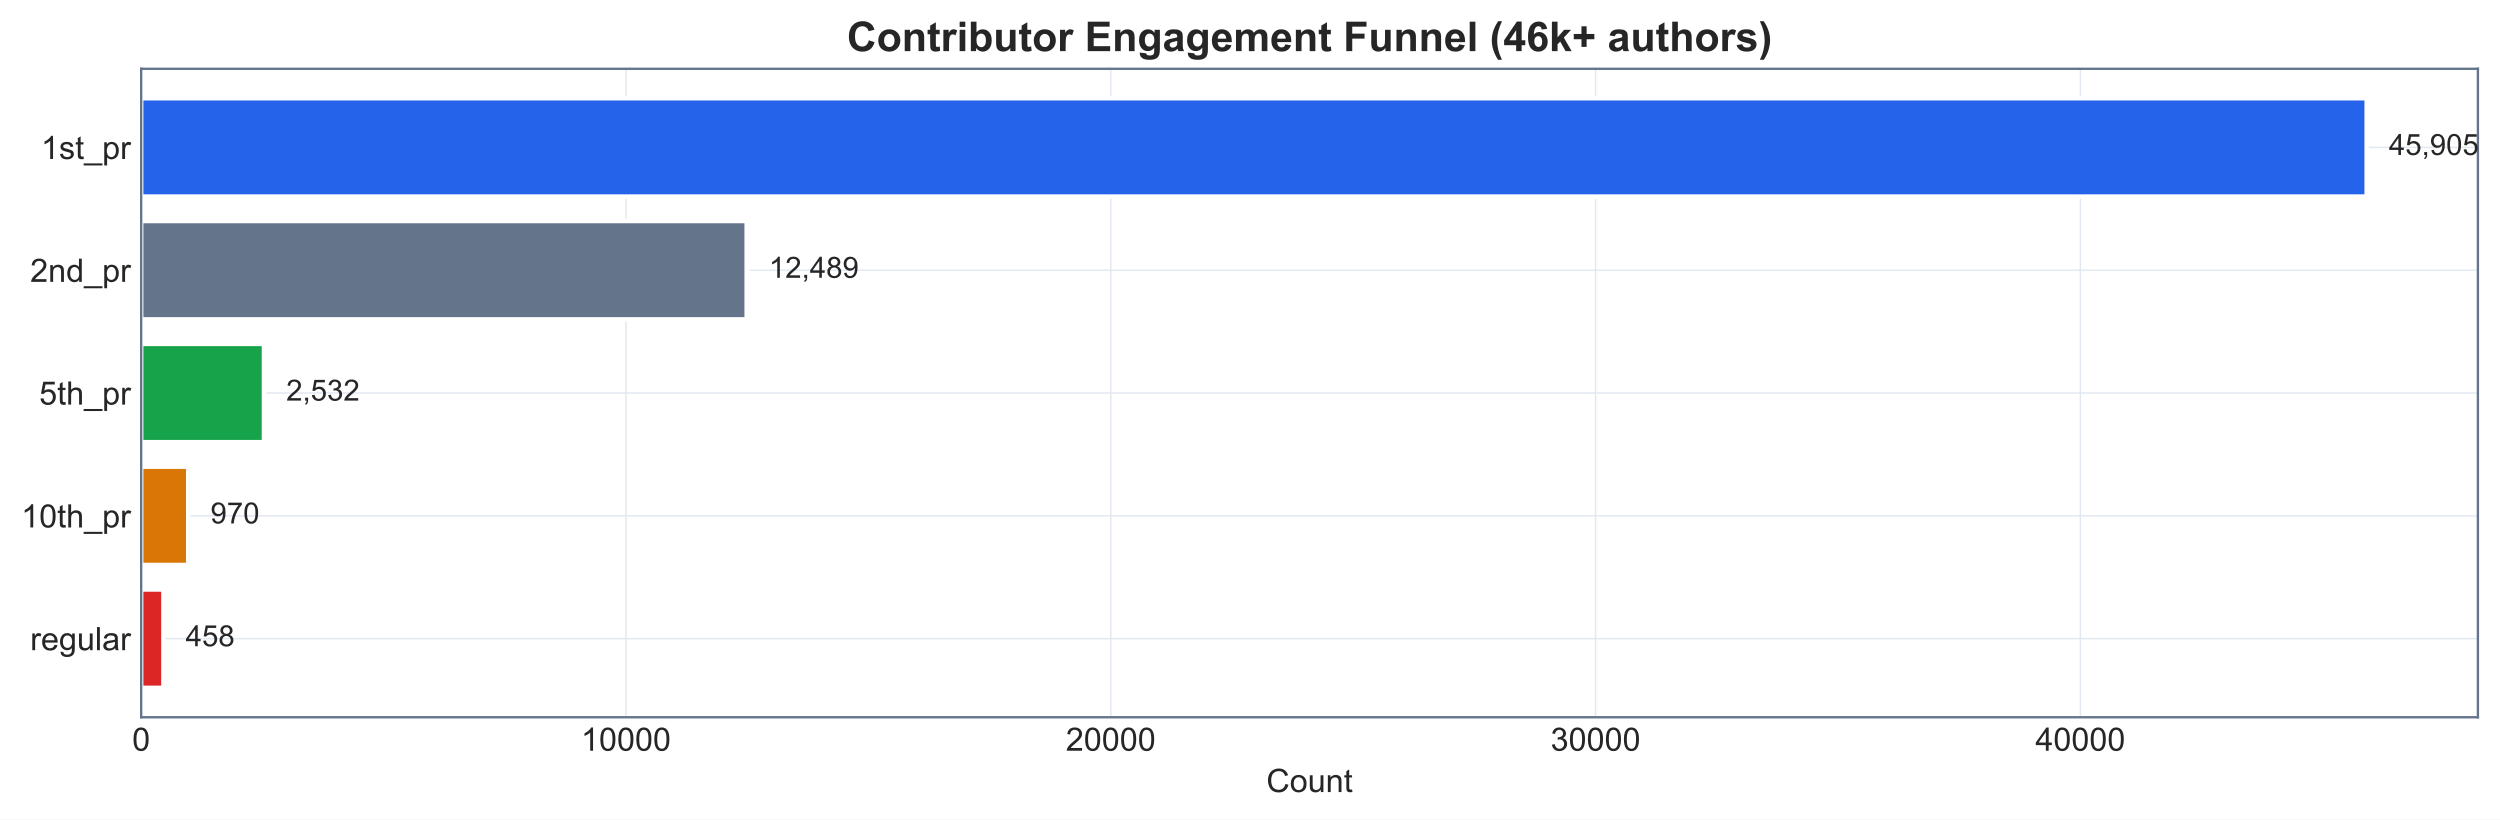
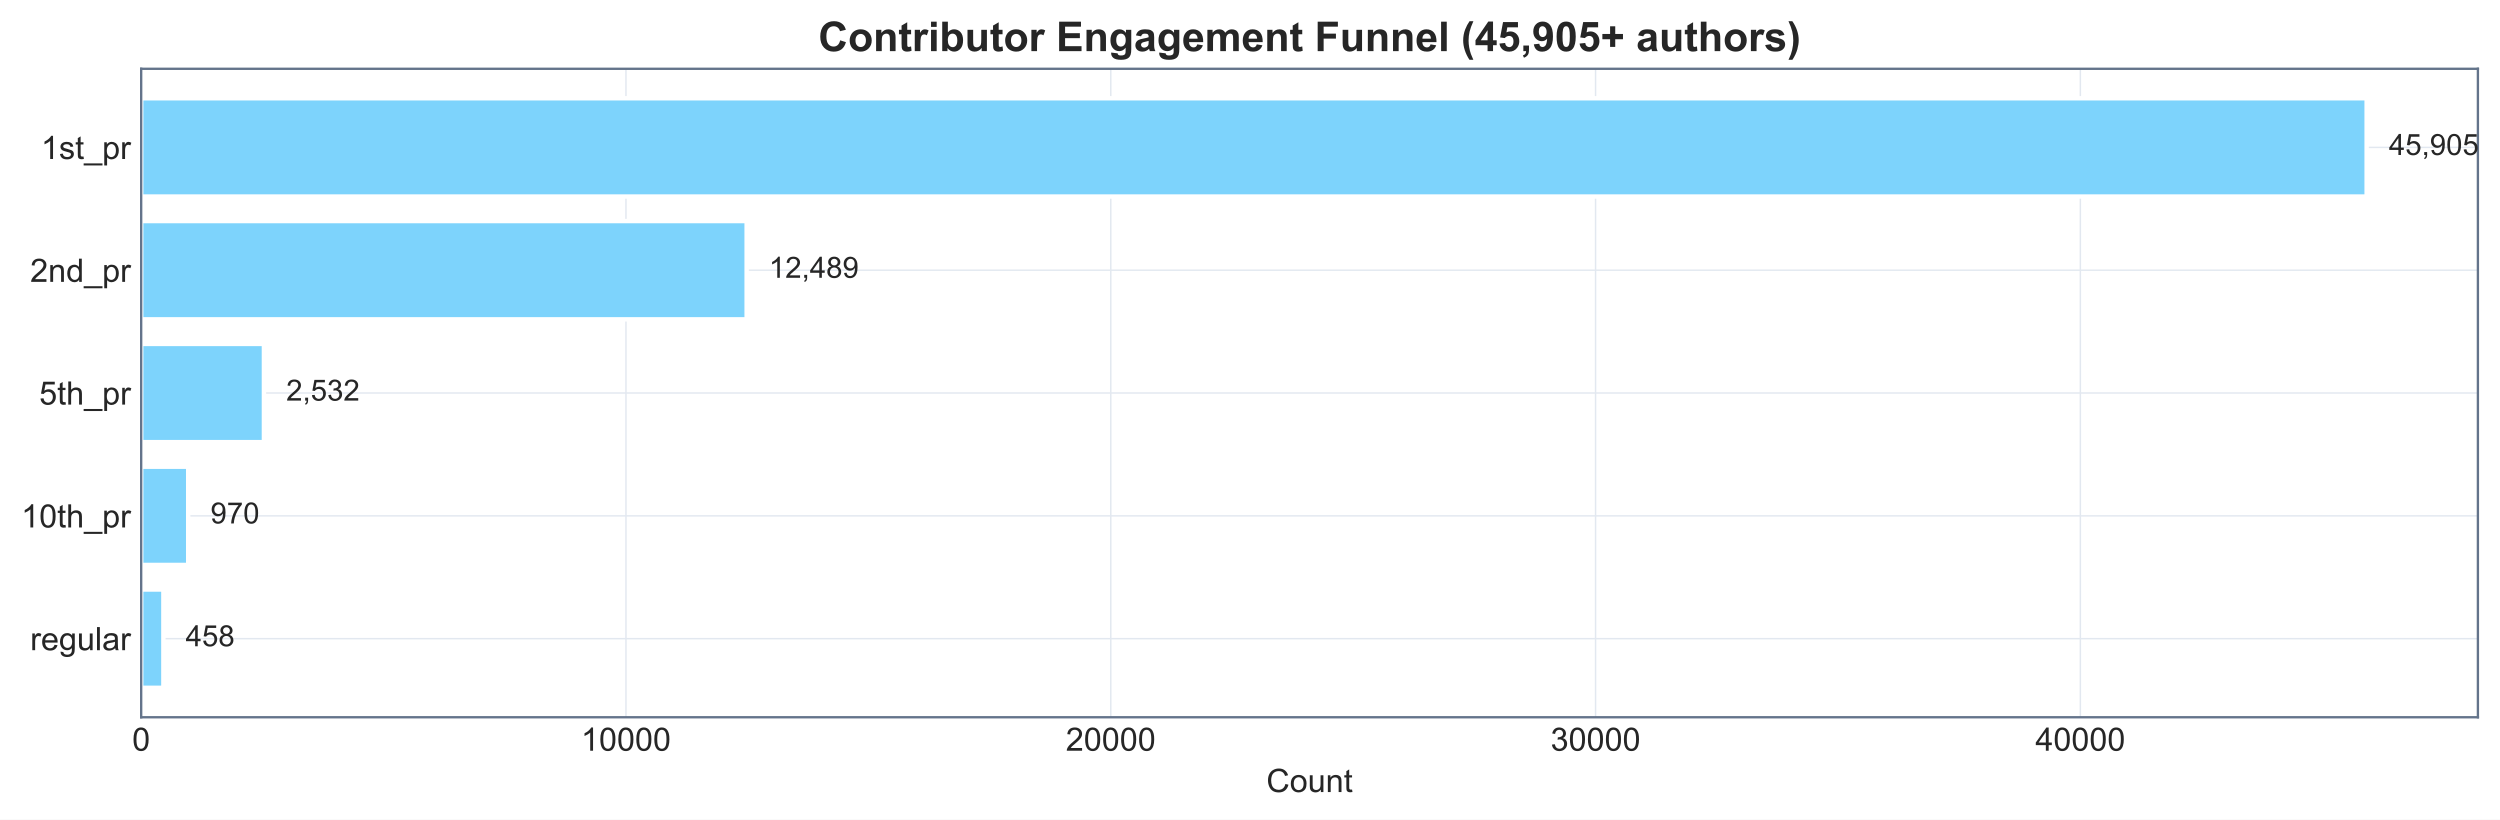
<svg xmlns="http://www.w3.org/2000/svg" xmlns:xlink="http://www.w3.org/1999/xlink" width="850.086pt" height="278.711pt" viewBox="0 0 850.086 278.711" version="1.1">
  <defs>
    <style type="text/css">*{stroke-linejoin: round; stroke-linecap: butt}</style>
  </defs>
  <g id="figure_1">
    <g id="patch_1">
      <path d="M 0 278.711  L 850.086 278.711  L 850.086 0  L 0 0  z " style="fill: #ffffff" />
    </g>
    <g id="axes_1">
      <g id="patch_2">
        <path d="M 48.004 243.892  L 842.572 243.892  L 842.572 23.392  L 48.004 23.392  z " style="fill: #ffffff" />
      </g>
      <g id="matplotlib.axis_1">
        <g id="xtick_1">
          <g id="line2d_1">
-             <path d="M 48.004 243.892  L 48.004 23.392  " clip-path="url(#p6a58a83847)" style="fill: none; stroke: #e2e8f0; stroke-width: 0.5; stroke-linecap: round" />
+             <path d="M 48.004 243.892  L 48.004 23.392  " clip-path="url(#p9f5706e701)" style="fill: none; stroke: #e2e8f0; stroke-width: 0.5; stroke-linecap: round" />
          </g>
          <g id="line2d_2" />
          <g id="text_1">
            <g style="fill: #262626" transform="translate(44.94523 255.2652) scale(0.11 -0.11)">
              <defs>
                <path id="ArialMT-30" d="M 266 2259  Q 266 3072 433 3567  Q 600 4063 929 4331  Q 1259 4600 1759 4600  Q 2128 4600 2406 4451  Q 2684 4303 2865 4023  Q 3047 3744 3150 3342  Q 3253 2941 3253 2259  Q 3253 1453 3087 958  Q 2922 463 2592 192  Q 2263 -78 1759 -78  Q 1097 -78 719 397  Q 266 969 266 2259  z M 844 2259  Q 844 1131 1108 757  Q 1372 384 1759 384  Q 2147 384 2411 759  Q 2675 1134 2675 2259  Q 2675 3391 2411 3762  Q 2147 4134 1753 4134  Q 1366 4134 1134 3806  Q 844 3388 844 2259  z " transform="scale(0.015625)" />
              </defs>
              <use xlink:href="#ArialMT-30" />
            </g>
          </g>
        </g>
        <g id="xtick_2">
          <g id="line2d_3">
-             <path d="M 212.851 243.892  L 212.851 23.392  " clip-path="url(#p6a58a83847)" style="fill: none; stroke: #e2e8f0; stroke-width: 0.5; stroke-linecap: round" />
+             <path d="M 212.851 243.892  L 212.851 23.392  " clip-path="url(#p9f5706e701)" style="fill: none; stroke: #e2e8f0; stroke-width: 0.5; stroke-linecap: round" />
          </g>
          <g id="line2d_4" />
          <g id="text_2">
            <g style="fill: #262626" transform="translate(197.5586 255.2652) scale(0.11 -0.11)">
              <defs>
                <path id="ArialMT-31" d="M 2384 0  L 1822 0  L 1822 3584  Q 1619 3391 1289 3197  Q 959 3003 697 2906  L 697 3450  Q 1169 3672 1522 3987  Q 1875 4303 2022 4600  L 2384 4600  L 2384 0  z " transform="scale(0.015625)" />
              </defs>
              <use xlink:href="#ArialMT-31" />
              <use xlink:href="#ArialMT-30" transform="translate(55.61523 0)" />
              <use xlink:href="#ArialMT-30" transform="translate(111.2305 0)" />
              <use xlink:href="#ArialMT-30" transform="translate(166.8457 0)" />
              <use xlink:href="#ArialMT-30" transform="translate(222.4609 0)" />
            </g>
          </g>
        </g>
        <g id="xtick_3">
          <g id="line2d_5">
-             <path d="M 377.699 243.892  L 377.699 23.392  " clip-path="url(#p6a58a83847)" style="fill: none; stroke: #e2e8f0; stroke-width: 0.5; stroke-linecap: round" />
+             <path d="M 377.699 243.892  L 377.699 23.392  " clip-path="url(#p9f5706e701)" style="fill: none; stroke: #e2e8f0; stroke-width: 0.5; stroke-linecap: round" />
          </g>
          <g id="line2d_6" />
          <g id="text_3">
            <g style="fill: #262626" transform="translate(362.406 255.2652) scale(0.11 -0.11)">
              <defs>
                <path id="ArialMT-32" d="M 3222 541  L 3222 0  L 194 0  Q 188 203 259 391  Q 375 700 629 1000  Q 884 1300 1366 1694  Q 2113 2306 2375 2664  Q 2638 3022 2638 3341  Q 2638 3675 2398 3904  Q 2159 4134 1775 4134  Q 1369 4134 1125 3890  Q 881 3647 878 3216  L 300 3275  Q 359 3922 746 4261  Q 1134 4600 1788 4600  Q 2447 4600 2831 4234  Q 3216 3869 3216 3328  Q 3216 3053 3103 2787  Q 2991 2522 2730 2228  Q 2469 1934 1863 1422  Q 1356 997 1212 845  Q 1069 694 975 541  L 3222 541  z " transform="scale(0.015625)" />
              </defs>
              <use xlink:href="#ArialMT-32" />
              <use xlink:href="#ArialMT-30" transform="translate(55.61523 0)" />
              <use xlink:href="#ArialMT-30" transform="translate(111.2305 0)" />
              <use xlink:href="#ArialMT-30" transform="translate(166.8457 0)" />
              <use xlink:href="#ArialMT-30" transform="translate(222.4609 0)" />
            </g>
          </g>
        </g>
        <g id="xtick_4">
          <g id="line2d_7">
-             <path d="M 542.546 243.892  L 542.546 23.392  " clip-path="url(#p6a58a83847)" style="fill: none; stroke: #e2e8f0; stroke-width: 0.5; stroke-linecap: round" />
+             <path d="M 542.546 243.892  L 542.546 23.392  " clip-path="url(#p9f5706e701)" style="fill: none; stroke: #e2e8f0; stroke-width: 0.5; stroke-linecap: round" />
          </g>
          <g id="line2d_8" />
          <g id="text_4">
            <g style="fill: #262626" transform="translate(527.2534 255.2652) scale(0.11 -0.11)">
              <defs>
                <path id="ArialMT-33" d="M 269 1209  L 831 1284  Q 928 806 1161 595  Q 1394 384 1728 384  Q 2125 384 2398 659  Q 2672 934 2672 1341  Q 2672 1728 2419 1979  Q 2166 2231 1775 2231  Q 1616 2231 1378 2169  L 1441 2663  Q 1497 2656 1531 2656  Q 1891 2656 2178 2843  Q 2466 3031 2466 3422  Q 2466 3731 2256 3934  Q 2047 4138 1716 4138  Q 1388 4138 1169 3931  Q 950 3725 888 3313  L 325 3413  Q 428 3978 793 4289  Q 1159 4600 1703 4600  Q 2078 4600 2393 4439  Q 2709 4278 2876 4000  Q 3044 3722 3044 3409  Q 3044 3113 2884 2869  Q 2725 2625 2413 2481  Q 2819 2388 3044 2092  Q 3269 1797 3269 1353  Q 3269 753 2831 336  Q 2394 -81 1725 -81  Q 1122 -81 723 278  Q 325 638 269 1209  z " transform="scale(0.015625)" />
              </defs>
              <use xlink:href="#ArialMT-33" />
              <use xlink:href="#ArialMT-30" transform="translate(55.61523 0)" />
              <use xlink:href="#ArialMT-30" transform="translate(111.2305 0)" />
              <use xlink:href="#ArialMT-30" transform="translate(166.8457 0)" />
              <use xlink:href="#ArialMT-30" transform="translate(222.4609 0)" />
            </g>
          </g>
        </g>
        <g id="xtick_5">
          <g id="line2d_9">
-             <path d="M 707.393 243.892  L 707.393 23.392  " clip-path="url(#p6a58a83847)" style="fill: none; stroke: #e2e8f0; stroke-width: 0.5; stroke-linecap: round" />
+             <path d="M 707.393 243.892  L 707.393 23.392  " clip-path="url(#p9f5706e701)" style="fill: none; stroke: #e2e8f0; stroke-width: 0.5; stroke-linecap: round" />
          </g>
          <g id="line2d_10" />
          <g id="text_5">
            <g style="fill: #262626" transform="translate(692.1008 255.2652) scale(0.11 -0.11)">
              <defs>
                <path id="ArialMT-34" d="M 2069 0  L 2069 1097  L 81 1097  L 81 1613  L 2172 4581  L 2631 4581  L 2631 1613  L 3250 1613  L 3250 1097  L 2631 1097  L 2631 0  L 2069 0  z M 2069 1613  L 2069 3678  L 634 1613  L 2069 1613  z " transform="scale(0.015625)" />
              </defs>
              <use xlink:href="#ArialMT-34" />
              <use xlink:href="#ArialMT-30" transform="translate(55.61523 0)" />
              <use xlink:href="#ArialMT-30" transform="translate(111.2305 0)" />
              <use xlink:href="#ArialMT-30" transform="translate(166.8457 0)" />
              <use xlink:href="#ArialMT-30" transform="translate(222.4609 0)" />
            </g>
          </g>
        </g>
        <g id="text_6">
          <g style="fill: #262626" transform="translate(430.6125 269.325) scale(0.11 -0.11)">
            <defs>
              <path id="ArialMT-43" d="M 3763 1606  L 4369 1453  Q 4178 706 3683 314  Q 3188 -78 2472 -78  Q 1731 -78 1267 223  Q 803 525 561 1097  Q 319 1669 319 2325  Q 319 3041 592 3573  Q 866 4106 1370 4382  Q 1875 4659 2481 4659  Q 3169 4659 3637 4309  Q 4106 3959 4291 3325  L 3694 3184  Q 3534 3684 3231 3912  Q 2928 4141 2469 4141  Q 1941 4141 1586 3887  Q 1231 3634 1087 3207  Q 944 2781 944 2328  Q 944 1744 1114 1308  Q 1284 872 1643 656  Q 2003 441 2422 441  Q 2931 441 3284 734  Q 3638 1028 3763 1606  z " transform="scale(0.015625)" />
              <path id="ArialMT-6f" d="M 213 1659  Q 213 2581 725 3025  Q 1153 3394 1769 3394  Q 2453 3394 2887 2945  Q 3322 2497 3322 1706  Q 3322 1066 3130 698  Q 2938 331 2570 128  Q 2203 -75 1769 -75  Q 1072 -75 642 372  Q 213 819 213 1659  z M 791 1659  Q 791 1022 1069 705  Q 1347 388 1769 388  Q 2188 388 2466 706  Q 2744 1025 2744 1678  Q 2744 2294 2464 2611  Q 2184 2928 1769 2928  Q 1347 2928 1069 2612  Q 791 2297 791 1659  z " transform="scale(0.015625)" />
              <path id="ArialMT-75" d="M 2597 0  L 2597 488  Q 2209 -75 1544 -75  Q 1250 -75 995 37  Q 741 150 617 320  Q 494 491 444 738  Q 409 903 409 1263  L 409 3319  L 972 3319  L 972 1478  Q 972 1038 1006 884  Q 1059 663 1231 536  Q 1403 409 1656 409  Q 1909 409 2131 539  Q 2353 669 2445 892  Q 2538 1116 2538 1541  L 2538 3319  L 3100 3319  L 3100 0  L 2597 0  z " transform="scale(0.015625)" />
              <path id="ArialMT-6e" d="M 422 0  L 422 3319  L 928 3319  L 928 2847  Q 1294 3394 1984 3394  Q 2284 3394 2536 3286  Q 2788 3178 2913 3003  Q 3038 2828 3088 2588  Q 3119 2431 3119 2041  L 3119 0  L 2556 0  L 2556 2019  Q 2556 2363 2490 2533  Q 2425 2703 2258 2804  Q 2091 2906 1866 2906  Q 1506 2906 1245 2678  Q 984 2450 984 1813  L 984 0  L 422 0  z " transform="scale(0.015625)" />
              <path id="ArialMT-74" d="M 1650 503  L 1731 6  Q 1494 -44 1306 -44  Q 1000 -44 831 53  Q 663 150 594 308  Q 525 466 525 972  L 525 2881  L 113 2881  L 113 3319  L 525 3319  L 525 4141  L 1084 4478  L 1084 3319  L 1650 3319  L 1650 2881  L 1084 2881  L 1084 941  Q 1084 700 1114 631  Q 1144 563 1211 522  Q 1278 481 1403 481  Q 1497 481 1650 503  z " transform="scale(0.015625)" />
            </defs>
            <use xlink:href="#ArialMT-43" />
            <use xlink:href="#ArialMT-6f" transform="translate(72.2168 0)" />
            <use xlink:href="#ArialMT-75" transform="translate(127.832 0)" />
            <use xlink:href="#ArialMT-6e" transform="translate(183.4473 0)" />
            <use xlink:href="#ArialMT-74" transform="translate(239.0625 0)" />
          </g>
        </g>
      </g>
      <g id="matplotlib.axis_2">
        <g id="ytick_1">
          <g id="line2d_11">
-             <path d="M 48.004 50.119  L 842.572 50.119  " clip-path="url(#p6a58a83847)" style="fill: none; stroke: #e2e8f0; stroke-width: 0.5; stroke-linecap: round" />
+             <path d="M 48.004 50.119  L 842.572 50.119  " clip-path="url(#p9f5706e701)" style="fill: none; stroke: #e2e8f0; stroke-width: 0.5; stroke-linecap: round" />
          </g>
          <g id="line2d_12" />
          <g id="text_7">
            <g style="fill: #262626" transform="translate(13.93406 54.07196) scale(0.11 -0.11)">
              <defs>
                <path id="ArialMT-73" d="M 197 991  L 753 1078  Q 800 744 1014 566  Q 1228 388 1613 388  Q 2000 388 2187 545  Q 2375 703 2375 916  Q 2375 1106 2209 1216  Q 2094 1291 1634 1406  Q 1016 1563 777 1677  Q 538 1791 414 1992  Q 291 2194 291 2438  Q 291 2659 392 2848  Q 494 3038 669 3163  Q 800 3259 1026 3326  Q 1253 3394 1513 3394  Q 1903 3394 2198 3281  Q 2494 3169 2634 2976  Q 2775 2784 2828 2463  L 2278 2388  Q 2241 2644 2061 2787  Q 1881 2931 1553 2931  Q 1166 2931 1000 2803  Q 834 2675 834 2503  Q 834 2394 903 2306  Q 972 2216 1119 2156  Q 1203 2125 1616 2013  Q 2213 1853 2448 1751  Q 2684 1650 2818 1456  Q 2953 1263 2953 975  Q 2953 694 2789 445  Q 2625 197 2315 61  Q 2006 -75 1616 -75  Q 969 -75 630 194  Q 291 463 197 991  z " transform="scale(0.015625)" />
                <path id="ArialMT-5f" d="M -97 -1272  L -97 -866  L 3631 -866  L 3631 -1272  L -97 -1272  z " transform="scale(0.015625)" />
                <path id="ArialMT-70" d="M 422 -1272  L 422 3319  L 934 3319  L 934 2888  Q 1116 3141 1344 3267  Q 1572 3394 1897 3394  Q 2322 3394 2647 3175  Q 2972 2956 3137 2557  Q 3303 2159 3303 1684  Q 3303 1175 3120 767  Q 2938 359 2589 142  Q 2241 -75 1856 -75  Q 1575 -75 1351 44  Q 1128 163 984 344  L 984 -1272  L 422 -1272  z M 931 1641  Q 931 1000 1190 694  Q 1450 388 1819 388  Q 2194 388 2461 705  Q 2728 1022 2728 1688  Q 2728 2322 2467 2637  Q 2206 2953 1844 2953  Q 1484 2953 1207 2617  Q 931 2281 931 1641  z " transform="scale(0.015625)" />
                <path id="ArialMT-72" d="M 416 0  L 416 3319  L 922 3319  L 922 2816  Q 1116 3169 1280 3281  Q 1444 3394 1641 3394  Q 1925 3394 2219 3213  L 2025 2691  Q 1819 2813 1613 2813  Q 1428 2813 1281 2702  Q 1134 2591 1072 2394  Q 978 2094 978 1738  L 978 0  L 416 0  z " transform="scale(0.015625)" />
              </defs>
              <use xlink:href="#ArialMT-31" />
              <use xlink:href="#ArialMT-73" transform="translate(55.61523 0)" />
              <use xlink:href="#ArialMT-74" transform="translate(105.6152 0)" />
              <use xlink:href="#ArialMT-5f" transform="translate(133.3984 0)" />
              <use xlink:href="#ArialMT-70" transform="translate(189.0137 0)" />
              <use xlink:href="#ArialMT-72" transform="translate(244.6289 0)" />
            </g>
          </g>
        </g>
        <g id="ytick_2">
          <g id="line2d_13">
-             <path d="M 48.004 91.88  L 842.572 91.88  " clip-path="url(#p6a58a83847)" style="fill: none; stroke: #e2e8f0; stroke-width: 0.5; stroke-linecap: round" />
+             <path d="M 48.004 91.88  L 842.572 91.88  " clip-path="url(#p9f5706e701)" style="fill: none; stroke: #e2e8f0; stroke-width: 0.5; stroke-linecap: round" />
          </g>
          <g id="line2d_14" />
          <g id="text_8">
            <g style="fill: #262626" transform="translate(10.25594 95.83332) scale(0.11 -0.11)">
              <defs>
                <path id="ArialMT-64" d="M 2575 0  L 2575 419  Q 2259 -75 1647 -75  Q 1250 -75 917 144  Q 584 363 401 755  Q 219 1147 219 1656  Q 219 2153 384 2558  Q 550 2963 881 3178  Q 1213 3394 1622 3394  Q 1922 3394 2156 3267  Q 2391 3141 2538 2938  L 2538 4581  L 3097 4581  L 3097 0  L 2575 0  z M 797 1656  Q 797 1019 1065 703  Q 1334 388 1700 388  Q 2069 388 2326 689  Q 2584 991 2584 1609  Q 2584 2291 2321 2609  Q 2059 2928 1675 2928  Q 1300 2928 1048 2622  Q 797 2316 797 1656  z " transform="scale(0.015625)" />
              </defs>
              <use xlink:href="#ArialMT-32" />
              <use xlink:href="#ArialMT-6e" transform="translate(55.61523 0)" />
              <use xlink:href="#ArialMT-64" transform="translate(111.2305 0)" />
              <use xlink:href="#ArialMT-5f" transform="translate(166.8457 0)" />
              <use xlink:href="#ArialMT-70" transform="translate(222.4609 0)" />
              <use xlink:href="#ArialMT-72" transform="translate(278.0762 0)" />
            </g>
          </g>
        </g>
        <g id="ytick_3">
          <g id="line2d_15">
-             <path d="M 48.004 133.642  L 842.572 133.642  " clip-path="url(#p6a58a83847)" style="fill: none; stroke: #e2e8f0; stroke-width: 0.5; stroke-linecap: round" />
+             <path d="M 48.004 133.642  L 842.572 133.642  " clip-path="url(#p9f5706e701)" style="fill: none; stroke: #e2e8f0; stroke-width: 0.5; stroke-linecap: round" />
          </g>
          <g id="line2d_16" />
          <g id="text_9">
            <g style="fill: #262626" transform="translate(13.31703 137.5784) scale(0.11 -0.11)">
              <defs>
                <path id="ArialMT-35" d="M 266 1200  L 856 1250  Q 922 819 1161 601  Q 1400 384 1738 384  Q 2144 384 2425 690  Q 2706 997 2706 1503  Q 2706 1984 2436 2262  Q 2166 2541 1728 2541  Q 1456 2541 1237 2417  Q 1019 2294 894 2097  L 366 2166  L 809 4519  L 3088 4519  L 3088 3981  L 1259 3981  L 1013 2750  Q 1425 3038 1878 3038  Q 2478 3038 2890 2622  Q 3303 2206 3303 1553  Q 3303 931 2941 478  Q 2500 -78 1738 -78  Q 1113 -78 717 272  Q 322 622 266 1200  z " transform="scale(0.015625)" />
                <path id="ArialMT-68" d="M 422 0  L 422 4581  L 984 4581  L 984 2938  Q 1378 3394 1978 3394  Q 2347 3394 2619 3248  Q 2891 3103 3008 2847  Q 3125 2591 3125 2103  L 3125 0  L 2563 0  L 2563 2103  Q 2563 2525 2380 2717  Q 2197 2909 1863 2909  Q 1613 2909 1392 2779  Q 1172 2650 1078 2428  Q 984 2206 984 1816  L 984 0  L 422 0  z " transform="scale(0.015625)" />
              </defs>
              <use xlink:href="#ArialMT-35" />
              <use xlink:href="#ArialMT-74" transform="translate(55.61523 0)" />
              <use xlink:href="#ArialMT-68" transform="translate(83.39844 0)" />
              <use xlink:href="#ArialMT-5f" transform="translate(139.0137 0)" />
              <use xlink:href="#ArialMT-70" transform="translate(194.6289 0)" />
              <use xlink:href="#ArialMT-72" transform="translate(250.2441 0)" />
            </g>
          </g>
        </g>
        <g id="ytick_4">
          <g id="line2d_17">
-             <path d="M 48.004 175.403  L 842.572 175.403  " clip-path="url(#p6a58a83847)" style="fill: none; stroke: #e2e8f0; stroke-width: 0.5; stroke-linecap: round" />
+             <path d="M 48.004 175.403  L 842.572 175.403  " clip-path="url(#p9f5706e701)" style="fill: none; stroke: #e2e8f0; stroke-width: 0.5; stroke-linecap: round" />
          </g>
          <g id="line2d_18" />
          <g id="text_10">
            <g style="fill: #262626" transform="translate(7.2 179.3561) scale(0.11 -0.11)">
              <use xlink:href="#ArialMT-31" />
              <use xlink:href="#ArialMT-30" transform="translate(55.61523 0)" />
              <use xlink:href="#ArialMT-74" transform="translate(111.2305 0)" />
              <use xlink:href="#ArialMT-68" transform="translate(139.0137 0)" />
              <use xlink:href="#ArialMT-5f" transform="translate(194.6289 0)" />
              <use xlink:href="#ArialMT-70" transform="translate(250.2441 0)" />
              <use xlink:href="#ArialMT-72" transform="translate(305.8594 0)" />
            </g>
          </g>
        </g>
        <g id="ytick_5">
          <g id="line2d_19">
-             <path d="M 48.004 217.164  L 842.572 217.164  " clip-path="url(#p6a58a83847)" style="fill: none; stroke: #e2e8f0; stroke-width: 0.5; stroke-linecap: round" />
+             <path d="M 48.004 217.164  L 842.572 217.164  " clip-path="url(#p9f5706e701)" style="fill: none; stroke: #e2e8f0; stroke-width: 0.5; stroke-linecap: round" />
          </g>
          <g id="line2d_20" />
          <g id="text_11">
            <g style="fill: #262626" transform="translate(10.26625 221.1011) scale(0.11 -0.11)">
              <defs>
                <path id="ArialMT-65" d="M 2694 1069  L 3275 997  Q 3138 488 2766 206  Q 2394 -75 1816 -75  Q 1088 -75 661 373  Q 234 822 234 1631  Q 234 2469 665 2931  Q 1097 3394 1784 3394  Q 2450 3394 2872 2941  Q 3294 2488 3294 1666  Q 3294 1616 3291 1516  L 816 1516  Q 847 969 1125 678  Q 1403 388 1819 388  Q 2128 388 2347 550  Q 2566 713 2694 1069  z M 847 1978  L 2700 1978  Q 2663 2397 2488 2606  Q 2219 2931 1791 2931  Q 1403 2931 1139 2672  Q 875 2413 847 1978  z " transform="scale(0.015625)" />
                <path id="ArialMT-67" d="M 319 -275  L 866 -356  Q 900 -609 1056 -725  Q 1266 -881 1628 -881  Q 2019 -881 2231 -725  Q 2444 -569 2519 -288  Q 2563 -116 2559 434  Q 2191 0 1641 0  Q 956 0 581 494  Q 206 988 206 1678  Q 206 2153 378 2554  Q 550 2956 876 3175  Q 1203 3394 1644 3394  Q 2231 3394 2613 2919  L 2613 3319  L 3131 3319  L 3131 450  Q 3131 -325 2973 -648  Q 2816 -972 2473 -1159  Q 2131 -1347 1631 -1347  Q 1038 -1347 672 -1080  Q 306 -813 319 -275  z M 784 1719  Q 784 1066 1043 766  Q 1303 466 1694 466  Q 2081 466 2343 764  Q 2606 1063 2606 1700  Q 2606 2309 2336 2618  Q 2066 2928 1684 2928  Q 1309 2928 1046 2623  Q 784 2319 784 1719  z " transform="scale(0.015625)" />
                <path id="ArialMT-6c" d="M 409 0  L 409 4581  L 972 4581  L 972 0  L 409 0  z " transform="scale(0.015625)" />
                <path id="ArialMT-61" d="M 2588 409  Q 2275 144 1986 34  Q 1697 -75 1366 -75  Q 819 -75 525 192  Q 231 459 231 875  Q 231 1119 342 1320  Q 453 1522 633 1644  Q 813 1766 1038 1828  Q 1203 1872 1538 1913  Q 2219 1994 2541 2106  Q 2544 2222 2544 2253  Q 2544 2597 2384 2738  Q 2169 2928 1744 2928  Q 1347 2928 1158 2789  Q 969 2650 878 2297  L 328 2372  Q 403 2725 575 2942  Q 747 3159 1072 3276  Q 1397 3394 1825 3394  Q 2250 3394 2515 3294  Q 2781 3194 2906 3042  Q 3031 2891 3081 2659  Q 3109 2516 3109 2141  L 3109 1391  Q 3109 606 3145 398  Q 3181 191 3288 0  L 2700 0  Q 2613 175 2588 409  z M 2541 1666  Q 2234 1541 1622 1453  Q 1275 1403 1131 1340  Q 988 1278 909 1158  Q 831 1038 831 891  Q 831 666 1001 516  Q 1172 366 1500 366  Q 1825 366 2078 508  Q 2331 650 2450 897  Q 2541 1088 2541 1459  L 2541 1666  z " transform="scale(0.015625)" />
              </defs>
              <use xlink:href="#ArialMT-72" />
              <use xlink:href="#ArialMT-65" transform="translate(33.30078 0)" />
              <use xlink:href="#ArialMT-67" transform="translate(88.91602 0)" />
              <use xlink:href="#ArialMT-75" transform="translate(144.5312 0)" />
              <use xlink:href="#ArialMT-6c" transform="translate(200.1465 0)" />
              <use xlink:href="#ArialMT-61" transform="translate(222.3633 0)" />
              <use xlink:href="#ArialMT-72" transform="translate(277.9785 0)" />
            </g>
          </g>
        </g>
      </g>
      <g id="patch_3">
-         <path d="M 48.004 33.414  L 804.736 33.414  L 804.736 66.823  L 48.004 66.823  z " clip-path="url(#p6a58a83847)" style="fill: #2563eb; stroke: #ffffff; stroke-width: 1.5; stroke-linejoin: miter" />
+         <path d="M 48.004 33.414  L 804.736 33.414  L 804.736 66.823  L 48.004 66.823  z " clip-path="url(#p9f5706e701)" style="fill: #7dd3fc; stroke: #ffffff; stroke-width: 1.5; stroke-linejoin: miter" />
      </g>
      <g id="patch_4">
-         <path d="M 48.004 75.176  L 253.882 75.176  L 253.882 108.585  L 48.004 108.585  z " clip-path="url(#p6a58a83847)" style="fill: #64748b; stroke: #ffffff; stroke-width: 1.5; stroke-linejoin: miter" />
+         <path d="M 48.004 75.176  L 253.882 75.176  L 253.882 108.585  L 48.004 108.585  z " clip-path="url(#p9f5706e701)" style="fill: #7dd3fc; stroke: #ffffff; stroke-width: 1.5; stroke-linejoin: miter" />
      </g>
      <g id="patch_5">
-         <path d="M 48.004 116.937  L 89.743 116.937  L 89.743 150.346  L 48.004 150.346  z " clip-path="url(#p6a58a83847)" style="fill: #16a34a; stroke: #ffffff; stroke-width: 1.5; stroke-linejoin: miter" />
+         <path d="M 48.004 116.937  L 89.743 116.937  L 89.743 150.346  L 48.004 150.346  z " clip-path="url(#p9f5706e701)" style="fill: #7dd3fc; stroke: #ffffff; stroke-width: 1.5; stroke-linejoin: miter" />
      </g>
      <g id="patch_6">
-         <path d="M 48.004 158.698  L 63.994 158.698  L 63.994 192.107  L 48.004 192.107  z " clip-path="url(#p6a58a83847)" style="fill: #d97706; stroke: #ffffff; stroke-width: 1.5; stroke-linejoin: miter" />
+         <path d="M 48.004 158.698  L 63.994 158.698  L 63.994 192.107  L 48.004 192.107  z " clip-path="url(#p9f5706e701)" style="fill: #7dd3fc; stroke: #ffffff; stroke-width: 1.5; stroke-linejoin: miter" />
      </g>
      <g id="patch_7">
-         <path d="M 48.004 200.46  L 55.554 200.46  L 55.554 233.869  L 48.004 233.869  z " clip-path="url(#p6a58a83847)" style="fill: #dc2626; stroke: #ffffff; stroke-width: 1.5; stroke-linejoin: miter" />
+         <path d="M 48.004 200.46  L 55.554 200.46  L 55.554 233.869  L 48.004 233.869  z " clip-path="url(#p9f5706e701)" style="fill: #7dd3fc; stroke: #ffffff; stroke-width: 1.5; stroke-linejoin: miter" />
      </g>
      <g id="patch_8">
        <path d="M 48.004 243.892  L 48.004 23.392  " style="fill: none; stroke: #64748b; stroke-width: 0.8; stroke-linejoin: miter; stroke-linecap: square" />
      </g>
      <g id="patch_9">
        <path d="M 842.572 243.892  L 842.572 23.392  " style="fill: none; stroke: #64748b; stroke-width: 0.8; stroke-linejoin: miter; stroke-linecap: square" />
      </g>
      <g id="patch_10">
        <path d="M 48.004 243.892  L 842.572 243.892  " style="fill: none; stroke: #64748b; stroke-width: 0.8; stroke-linejoin: miter; stroke-linecap: square" />
      </g>
      <g id="patch_11">
        <path d="M 48.004 23.392  L 842.572 23.392  " style="fill: none; stroke: #64748b; stroke-width: 0.8; stroke-linejoin: miter; stroke-linecap: square" />
      </g>
      <g id="text_12">
        <g style="fill: #262626" transform="translate(812.303 52.70399) scale(0.1 -0.1)">
          <defs>
            <path id="ArialMT-2c" d="M 569 0  L 569 641  L 1209 641  L 1209 0  Q 1209 -353 1084 -570  Q 959 -788 688 -906  L 531 -666  Q 709 -588 793 -436  Q 878 -284 888 0  L 569 0  z " transform="scale(0.015625)" />
            <path id="ArialMT-39" d="M 350 1059  L 891 1109  Q 959 728 1153 556  Q 1347 384 1650 384  Q 1909 384 2104 503  Q 2300 622 2425 820  Q 2550 1019 2634 1356  Q 2719 1694 2719 2044  Q 2719 2081 2716 2156  Q 2547 1888 2255 1720  Q 1963 1553 1622 1553  Q 1053 1553 659 1965  Q 266 2378 266 3053  Q 266 3750 677 4175  Q 1088 4600 1706 4600  Q 2153 4600 2523 4359  Q 2894 4119 3086 3673  Q 3278 3228 3278 2384  Q 3278 1506 3087 986  Q 2897 466 2520 194  Q 2144 -78 1638 -78  Q 1100 -78 759 220  Q 419 519 350 1059  z M 2653 3081  Q 2653 3566 2395 3850  Q 2138 4134 1775 4134  Q 1400 4134 1122 3828  Q 844 3522 844 3034  Q 844 2597 1108 2323  Q 1372 2050 1759 2050  Q 2150 2050 2401 2323  Q 2653 2597 2653 3081  z " transform="scale(0.015625)" />
          </defs>
          <use xlink:href="#ArialMT-34" />
          <use xlink:href="#ArialMT-35" transform="translate(55.61523 0)" />
          <use xlink:href="#ArialMT-2c" transform="translate(111.2305 0)" />
          <use xlink:href="#ArialMT-39" transform="translate(139.0137 0)" />
          <use xlink:href="#ArialMT-30" transform="translate(194.6289 0)" />
          <use xlink:href="#ArialMT-35" transform="translate(250.2441 0)" />
        </g>
      </g>
      <g id="text_13">
        <g style="fill: #262626" transform="translate(261.449 94.46536) scale(0.1 -0.1)">
          <defs>
            <path id="ArialMT-38" d="M 1131 2484  Q 781 2613 612 2850  Q 444 3088 444 3419  Q 444 3919 803 4259  Q 1163 4600 1759 4600  Q 2359 4600 2725 4251  Q 3091 3903 3091 3403  Q 3091 3084 2923 2848  Q 2756 2613 2416 2484  Q 2838 2347 3058 2040  Q 3278 1734 3278 1309  Q 3278 722 2862 322  Q 2447 -78 1769 -78  Q 1091 -78 675 323  Q 259 725 259 1325  Q 259 1772 486 2073  Q 713 2375 1131 2484  z M 1019 3438  Q 1019 3113 1228 2906  Q 1438 2700 1772 2700  Q 2097 2700 2305 2904  Q 2513 3109 2513 3406  Q 2513 3716 2298 3927  Q 2084 4138 1766 4138  Q 1444 4138 1231 3931  Q 1019 3725 1019 3438  z M 838 1322  Q 838 1081 952 856  Q 1066 631 1291 507  Q 1516 384 1775 384  Q 2178 384 2440 643  Q 2703 903 2703 1303  Q 2703 1709 2433 1975  Q 2163 2241 1756 2241  Q 1359 2241 1098 1978  Q 838 1716 838 1322  z " transform="scale(0.015625)" />
          </defs>
          <use xlink:href="#ArialMT-31" />
          <use xlink:href="#ArialMT-32" transform="translate(55.61523 0)" />
          <use xlink:href="#ArialMT-2c" transform="translate(111.2305 0)" />
          <use xlink:href="#ArialMT-34" transform="translate(139.0137 0)" />
          <use xlink:href="#ArialMT-38" transform="translate(194.6289 0)" />
          <use xlink:href="#ArialMT-39" transform="translate(250.2441 0)" />
        </g>
      </g>
      <g id="text_14">
        <g style="fill: #262626" transform="translate(97.31043 136.2267) scale(0.1 -0.1)">
          <use xlink:href="#ArialMT-32" />
          <use xlink:href="#ArialMT-2c" transform="translate(55.61523 0)" />
          <use xlink:href="#ArialMT-35" transform="translate(83.39844 0)" />
          <use xlink:href="#ArialMT-33" transform="translate(139.0137 0)" />
          <use xlink:href="#ArialMT-32" transform="translate(194.6289 0)" />
        </g>
      </g>
      <g id="text_15">
        <g style="fill: #262626" transform="translate(71.56127 177.9881) scale(0.1 -0.1)">
          <defs>
            <path id="ArialMT-37" d="M 303 3981  L 303 4522  L 3269 4522  L 3269 4084  Q 2831 3619 2401 2847  Q 1972 2075 1738 1259  Q 1569 684 1522 0  L 944 0  Q 953 541 1156 1306  Q 1359 2072 1739 2783  Q 2119 3494 2547 3981  L 303 3981  z " transform="scale(0.015625)" />
          </defs>
          <use xlink:href="#ArialMT-39" />
          <use xlink:href="#ArialMT-37" transform="translate(55.61523 0)" />
          <use xlink:href="#ArialMT-30" transform="translate(111.2305 0)" />
        </g>
      </g>
      <g id="text_16">
        <g style="fill: #262626" transform="translate(63.12108 219.7494) scale(0.1 -0.1)">
          <use xlink:href="#ArialMT-34" />
          <use xlink:href="#ArialMT-35" transform="translate(55.61523 0)" />
          <use xlink:href="#ArialMT-38" transform="translate(111.2305 0)" />
        </g>
      </g>
      <g id="text_17">
-         <g style="fill: #262626" transform="translate(287.9827 17.39156) scale(0.14 -0.14)">
+         <g style="fill: #262626" transform="translate(278.2527 17.39156) scale(0.14 -0.14)">
          <defs>
            <path id="Arial-BoldMT-43" d="M 3397 1684  L 4294 1400  Q 4088 650 3608 286  Q 3128 -78 2391 -78  Q 1478 -78 890 545  Q 303 1169 303 2250  Q 303 3394 893 4026  Q 1484 4659 2447 4659  Q 3288 4659 3813 4163  Q 4125 3869 4281 3319  L 3366 3100  Q 3284 3456 3026 3662  Q 2769 3869 2400 3869  Q 1891 3869 1573 3503  Q 1256 3138 1256 2319  Q 1256 1450 1568 1081  Q 1881 713 2381 713  Q 2750 713 3015 947  Q 3281 1181 3397 1684  z " transform="scale(0.015625)" />
            <path id="Arial-BoldMT-6f" d="M 256 1706  Q 256 2144 472 2553  Q 688 2963 1083 3178  Q 1478 3394 1966 3394  Q 2719 3394 3200 2905  Q 3681 2416 3681 1669  Q 3681 916 3195 420  Q 2709 -75 1972 -75  Q 1516 -75 1102 131  Q 688 338 472 736  Q 256 1134 256 1706  z M 1156 1659  Q 1156 1166 1390 903  Q 1625 641 1969 641  Q 2313 641 2545 903  Q 2778 1166 2778 1666  Q 2778 2153 2545 2415  Q 2313 2678 1969 2678  Q 1625 2678 1390 2415  Q 1156 2153 1156 1659  z " transform="scale(0.015625)" />
            <path id="Arial-BoldMT-6e" d="M 3478 0  L 2600 0  L 2600 1694  Q 2600 2231 2544 2389  Q 2488 2547 2361 2634  Q 2234 2722 2056 2722  Q 1828 2722 1647 2597  Q 1466 2472 1398 2265  Q 1331 2059 1331 1503  L 1331 0  L 453 0  L 453 3319  L 1269 3319  L 1269 2831  Q 1703 3394 2363 3394  Q 2653 3394 2893 3289  Q 3134 3184 3257 3021  Q 3381 2859 3429 2653  Q 3478 2447 3478 2063  L 3478 0  z " transform="scale(0.015625)" />
            <path id="Arial-BoldMT-74" d="M 1981 3319  L 1981 2619  L 1381 2619  L 1381 1281  Q 1381 875 1398 808  Q 1416 741 1477 697  Q 1538 653 1625 653  Q 1747 653 1978 738  L 2053 56  Q 1747 -75 1359 -75  Q 1122 -75 931 4  Q 741 84 652 211  Q 563 338 528 553  Q 500 706 500 1172  L 500 2619  L 97 2619  L 97 3319  L 500 3319  L 500 3978  L 1381 4491  L 1381 3319  L 1981 3319  z " transform="scale(0.015625)" />
            <path id="Arial-BoldMT-72" d="M 1300 0  L 422 0  L 422 3319  L 1238 3319  L 1238 2847  Q 1447 3181 1614 3287  Q 1781 3394 1994 3394  Q 2294 3394 2572 3228  L 2300 2463  Q 2078 2606 1888 2606  Q 1703 2606 1575 2504  Q 1447 2403 1373 2137  Q 1300 1872 1300 1025  L 1300 0  z " transform="scale(0.015625)" />
            <path id="Arial-BoldMT-69" d="M 459 3769  L 459 4581  L 1338 4581  L 1338 3769  L 459 3769  z M 459 0  L 459 3319  L 1338 3319  L 1338 0  L 459 0  z " transform="scale(0.015625)" />
            <path id="Arial-BoldMT-62" d="M 422 0  L 422 4581  L 1300 4581  L 1300 2931  Q 1706 3394 2263 3394  Q 2869 3394 3266 2955  Q 3663 2516 3663 1694  Q 3663 844 3258 384  Q 2853 -75 2275 -75  Q 1991 -75 1714 67  Q 1438 209 1238 488  L 1238 0  L 422 0  z M 1294 1731  Q 1294 1216 1456 969  Q 1684 619 2063 619  Q 2353 619 2558 867  Q 2763 1116 2763 1650  Q 2763 2219 2556 2470  Q 2350 2722 2028 2722  Q 1713 2722 1503 2476  Q 1294 2231 1294 1731  z " transform="scale(0.015625)" />
            <path id="Arial-BoldMT-75" d="M 2644 0  L 2644 497  Q 2463 231 2167 78  Q 1872 -75 1544 -75  Q 1209 -75 943 72  Q 678 219 559 484  Q 441 750 441 1219  L 441 3319  L 1319 3319  L 1319 1794  Q 1319 1094 1367 936  Q 1416 778 1544 686  Q 1672 594 1869 594  Q 2094 594 2272 717  Q 2450 841 2515 1023  Q 2581 1206 2581 1919  L 2581 3319  L 3459 3319  L 3459 0  L 2644 0  z " transform="scale(0.015625)" />
            <path id="Arial-BoldMT-20" transform="scale(0.015625)" />
            <path id="Arial-BoldMT-45" d="M 466 0  L 466 4581  L 3863 4581  L 3863 3806  L 1391 3806  L 1391 2791  L 3691 2791  L 3691 2019  L 1391 2019  L 1391 772  L 3950 772  L 3950 0  L 466 0  z " transform="scale(0.015625)" />
            <path id="Arial-BoldMT-67" d="M 378 -219  L 1381 -341  Q 1406 -516 1497 -581  Q 1622 -675 1891 -675  Q 2234 -675 2406 -572  Q 2522 -503 2581 -350  Q 2622 -241 2622 53  L 2622 538  Q 2228 0 1628 0  Q 959 0 569 566  Q 263 1013 263 1678  Q 263 2513 664 2953  Q 1066 3394 1663 3394  Q 2278 3394 2678 2853  L 2678 3319  L 3500 3319  L 3500 341  Q 3500 -247 3403 -537  Q 3306 -828 3131 -993  Q 2956 -1159 2664 -1253  Q 2372 -1347 1925 -1347  Q 1081 -1347 728 -1058  Q 375 -769 375 -325  Q 375 -281 378 -219  z M 1163 1728  Q 1163 1200 1367 954  Q 1572 709 1872 709  Q 2194 709 2416 961  Q 2638 1213 2638 1706  Q 2638 2222 2425 2472  Q 2213 2722 1888 2722  Q 1572 2722 1367 2476  Q 1163 2231 1163 1728  z " transform="scale(0.015625)" />
            <path id="Arial-BoldMT-61" d="M 1116 2306  L 319 2450  Q 453 2931 781 3162  Q 1109 3394 1756 3394  Q 2344 3394 2631 3255  Q 2919 3116 3036 2902  Q 3153 2688 3153 2116  L 3144 1091  Q 3144 653 3186 445  Q 3228 238 3344 0  L 2475 0  Q 2441 88 2391 259  Q 2369 338 2359 363  Q 2134 144 1878 34  Q 1622 -75 1331 -75  Q 819 -75 523 203  Q 228 481 228 906  Q 228 1188 362 1408  Q 497 1628 739 1745  Q 981 1863 1438 1950  Q 2053 2066 2291 2166  L 2291 2253  Q 2291 2506 2166 2614  Q 2041 2722 1694 2722  Q 1459 2722 1328 2630  Q 1197 2538 1116 2306  z M 2291 1594  Q 2122 1538 1756 1459  Q 1391 1381 1278 1306  Q 1106 1184 1106 997  Q 1106 813 1243 678  Q 1381 544 1594 544  Q 1831 544 2047 700  Q 2206 819 2256 991  Q 2291 1103 2291 1419  L 2291 1594  z " transform="scale(0.015625)" />
            <path id="Arial-BoldMT-65" d="M 2381 1056  L 3256 909  Q 3088 428 2723 176  Q 2359 -75 1813 -75  Q 947 -75 531 491  Q 203 944 203 1634  Q 203 2459 634 2926  Q 1066 3394 1725 3394  Q 2466 3394 2894 2905  Q 3322 2416 3303 1406  L 1103 1406  Q 1113 1016 1316 798  Q 1519 581 1822 581  Q 2028 581 2168 693  Q 2309 806 2381 1056  z M 2431 1944  Q 2422 2325 2234 2523  Q 2047 2722 1778 2722  Q 1491 2722 1303 2513  Q 1116 2303 1119 1944  L 2431 1944  z " transform="scale(0.015625)" />
            <path id="Arial-BoldMT-6d" d="M 394 3319  L 1203 3319  L 1203 2866  Q 1638 3394 2238 3394  Q 2556 3394 2790 3262  Q 3025 3131 3175 2866  Q 3394 3131 3647 3262  Q 3900 3394 4188 3394  Q 4553 3394 4806 3245  Q 5059 3097 5184 2809  Q 5275 2597 5275 2122  L 5275 0  L 4397 0  L 4397 1897  Q 4397 2391 4306 2534  Q 4184 2722 3931 2722  Q 3747 2722 3584 2609  Q 3422 2497 3350 2280  Q 3278 2063 3278 1594  L 3278 0  L 2400 0  L 2400 1819  Q 2400 2303 2353 2443  Q 2306 2584 2207 2653  Q 2109 2722 1941 2722  Q 1738 2722 1575 2612  Q 1413 2503 1342 2297  Q 1272 2091 1272 1613  L 1272 0  L 394 0  L 394 3319  z " transform="scale(0.015625)" />
            <path id="Arial-BoldMT-46" d="M 472 0  L 472 4581  L 3613 4581  L 3613 3806  L 1397 3806  L 1397 2722  L 3309 2722  L 3309 1947  L 1397 1947  L 1397 0  L 472 0  z " transform="scale(0.015625)" />
            <path id="Arial-BoldMT-6c" d="M 459 0  L 459 4581  L 1338 4581  L 1338 0  L 459 0  z " transform="scale(0.015625)" />
            <path id="Arial-BoldMT-28" d="M 1916 -1347  L 1313 -1347  Q 834 -625 584 153  Q 334 931 334 1659  Q 334 2563 644 3369  Q 913 4069 1325 4659  L 1925 4659  Q 1497 3713 1336 3048  Q 1175 2384 1175 1641  Q 1175 1128 1270 590  Q 1366 53 1531 -431  Q 1641 -750 1916 -1347  z " transform="scale(0.015625)" />
            <path id="Arial-BoldMT-34" d="M 1994 0  L 1994 922  L 119 922  L 119 1691  L 2106 4600  L 2844 4600  L 2844 1694  L 3413 1694  L 3413 922  L 2844 922  L 2844 0  L 1994 0  z M 1994 1694  L 1994 3259  L 941 1694  L 1994 1694  z " transform="scale(0.015625)" />
-             <path id="Arial-BoldMT-36" d="M 3247 3459  L 2397 3366  Q 2366 3628 2234 3753  Q 2103 3878 1894 3878  Q 1616 3878 1423 3628  Q 1231 3378 1181 2588  Q 1509 2975 1997 2975  Q 2547 2975 2939 2556  Q 3331 2138 3331 1475  Q 3331 772 2918 347  Q 2506 -78 1859 -78  Q 1166 -78 719 461  Q 272 1000 272 2228  Q 272 3488 737 4044  Q 1203 4600 1947 4600  Q 2469 4600 2811 4308  Q 3153 4016 3247 3459  z M 1256 1544  Q 1256 1116 1453 883  Q 1650 650 1903 650  Q 2147 650 2309 840  Q 2472 1031 2472 1466  Q 2472 1913 2297 2120  Q 2122 2328 1859 2328  Q 1606 2328 1431 2129  Q 1256 1931 1256 1544  z " transform="scale(0.015625)" />
-             <path id="Arial-BoldMT-6b" d="M 428 0  L 428 4581  L 1306 4581  L 1306 2150  L 2334 3319  L 3416 3319  L 2281 2106  L 3497 0  L 2550 0  L 1716 1491  L 1306 1063  L 1306 0  L 428 0  z " transform="scale(0.015625)" />
+             <path id="Arial-BoldMT-35" d="M 284 1178  L 1159 1269  Q 1197 972 1381 798  Q 1566 625 1806 625  Q 2081 625 2272 848  Q 2463 1072 2463 1522  Q 2463 1944 2273 2155  Q 2084 2366 1781 2366  Q 1403 2366 1103 2031  L 391 2134  L 841 4519  L 3163 4519  L 3163 3697  L 1506 3697  L 1369 2919  Q 1663 3066 1969 3066  Q 2553 3066 2959 2641  Q 3366 2216 3366 1538  Q 3366 972 3038 528  Q 2591 -78 1797 -78  Q 1163 -78 763 262  Q 363 603 284 1178  z " transform="scale(0.015625)" />
+             <path id="Arial-BoldMT-2c" d="M 438 878  L 1316 878  L 1316 250  Q 1316 -131 1250 -351  Q 1184 -572 1001 -747  Q 819 -922 538 -1022  L 366 -659  Q 631 -572 743 -419  Q 856 -266 863 0  L 438 0  L 438 878  z " transform="scale(0.015625)" />
+             <path id="Arial-BoldMT-39" d="M 291 1059  L 1141 1153  Q 1172 894 1303 769  Q 1434 644 1650 644  Q 1922 644 2112 894  Q 2303 1144 2356 1931  Q 2025 1547 1528 1547  Q 988 1547 595 1964  Q 203 2381 203 3050  Q 203 3747 617 4173  Q 1031 4600 1672 4600  Q 2369 4600 2816 4061  Q 3263 3522 3263 2288  Q 3263 1031 2797 475  Q 2331 -81 1584 -81  Q 1047 -81 715 205  Q 384 491 291 1059  z M 2278 2978  Q 2278 3403 2083 3637  Q 1888 3872 1631 3872  Q 1388 3872 1227 3680  Q 1066 3488 1066 3050  Q 1066 2606 1241 2398  Q 1416 2191 1678 2191  Q 1931 2191 2104 2391  Q 2278 2591 2278 2978  z " transform="scale(0.015625)" />
+             <path id="Arial-BoldMT-30" d="M 1756 4600  Q 2422 4600 2797 4125  Q 3244 3563 3244 2259  Q 3244 959 2794 391  Q 2422 -78 1756 -78  Q 1088 -78 678 436  Q 269 950 269 2269  Q 269 3563 719 4131  Q 1091 4600 1756 4600  z M 1756 3872  Q 1597 3872 1472 3770  Q 1347 3669 1278 3406  Q 1188 3066 1188 2259  Q 1188 1453 1269 1151  Q 1350 850 1473 750  Q 1597 650 1756 650  Q 1916 650 2041 751  Q 2166 853 2234 1116  Q 2325 1453 2325 2259  Q 2325 3066 2244 3367  Q 2163 3669 2039 3770  Q 1916 3872 1756 3872  z " transform="scale(0.015625)" />
            <path id="Arial-BoldMT-2b" d="M 1466 659  L 1466 1850  L 266 1850  L 266 2672  L 1466 2672  L 1466 3863  L 2266 3863  L 2266 2672  L 3469 2672  L 3469 1850  L 2266 1850  L 2266 659  L 1466 659  z " transform="scale(0.015625)" />
            <path id="Arial-BoldMT-68" d="M 1334 4581  L 1334 2897  Q 1759 3394 2350 3394  Q 2653 3394 2897 3281  Q 3141 3169 3264 2994  Q 3388 2819 3433 2606  Q 3478 2394 3478 1947  L 3478 0  L 2600 0  L 2600 1753  Q 2600 2275 2550 2415  Q 2500 2556 2373 2639  Q 2247 2722 2056 2722  Q 1838 2722 1666 2615  Q 1494 2509 1414 2295  Q 1334 2081 1334 1663  L 1334 0  L 456 0  L 456 4581  L 1334 4581  z " transform="scale(0.015625)" />
            <path id="Arial-BoldMT-73" d="M 150 947  L 1031 1081  Q 1088 825 1259 692  Q 1431 559 1741 559  Q 2081 559 2253 684  Q 2369 772 2369 919  Q 2369 1019 2306 1084  Q 2241 1147 2013 1200  Q 950 1434 666 1628  Q 272 1897 272 2375  Q 272 2806 612 3100  Q 953 3394 1669 3394  Q 2350 3394 2681 3172  Q 3013 2950 3138 2516  L 2309 2363  Q 2256 2556 2107 2659  Q 1959 2763 1684 2763  Q 1338 2763 1188 2666  Q 1088 2597 1088 2488  Q 1088 2394 1175 2328  Q 1294 2241 1995 2081  Q 2697 1922 2975 1691  Q 3250 1456 3250 1038  Q 3250 581 2869 253  Q 2488 -75 1741 -75  Q 1063 -75 667 200  Q 272 475 150 947  z " transform="scale(0.015625)" />
            <path id="Arial-BoldMT-29" d="M 216 -1347  Q 475 -791 581 -494  Q 688 -197 778 190  Q 869 578 912 926  Q 956 1275 956 1641  Q 956 2384 797 3048  Q 638 3713 209 4659  L 806 4659  Q 1278 3988 1539 3234  Q 1800 2481 1800 1706  Q 1800 1053 1594 306  Q 1359 -531 822 -1347  L 216 -1347  z " transform="scale(0.015625)" />
          </defs>
          <use xlink:href="#Arial-BoldMT-43" />
          <use xlink:href="#Arial-BoldMT-6f" transform="translate(72.2168 0)" />
          <use xlink:href="#Arial-BoldMT-6e" transform="translate(133.3008 0)" />
          <use xlink:href="#Arial-BoldMT-74" transform="translate(194.3848 0)" />
          <use xlink:href="#Arial-BoldMT-72" transform="translate(227.6855 0)" />
          <use xlink:href="#Arial-BoldMT-69" transform="translate(266.6016 0)" />
          <use xlink:href="#Arial-BoldMT-62" transform="translate(294.3848 0)" />
          <use xlink:href="#Arial-BoldMT-75" transform="translate(355.4688 0)" />
          <use xlink:href="#Arial-BoldMT-74" transform="translate(416.5527 0)" />
          <use xlink:href="#Arial-BoldMT-6f" transform="translate(449.8535 0)" />
          <use xlink:href="#Arial-BoldMT-72" transform="translate(510.9375 0)" />
          <use xlink:href="#Arial-BoldMT-20" transform="translate(549.8535 0)" />
          <use xlink:href="#Arial-BoldMT-45" transform="translate(577.6367 0)" />
          <use xlink:href="#Arial-BoldMT-6e" transform="translate(644.3359 0)" />
          <use xlink:href="#Arial-BoldMT-67" transform="translate(705.4199 0)" />
          <use xlink:href="#Arial-BoldMT-61" transform="translate(766.5039 0)" />
          <use xlink:href="#Arial-BoldMT-67" transform="translate(822.1191 0)" />
          <use xlink:href="#Arial-BoldMT-65" transform="translate(883.2031 0)" />
          <use xlink:href="#Arial-BoldMT-6d" transform="translate(938.8184 0)" />
          <use xlink:href="#Arial-BoldMT-65" transform="translate(1027.734 0)" />
          <use xlink:href="#Arial-BoldMT-6e" transform="translate(1083.35 0)" />
          <use xlink:href="#Arial-BoldMT-74" transform="translate(1144.434 0)" />
          <use xlink:href="#Arial-BoldMT-20" transform="translate(1177.734 0)" />
          <use xlink:href="#Arial-BoldMT-46" transform="translate(1205.518 0)" />
          <use xlink:href="#Arial-BoldMT-75" transform="translate(1266.602 0)" />
          <use xlink:href="#Arial-BoldMT-6e" transform="translate(1327.686 0)" />
          <use xlink:href="#Arial-BoldMT-6e" transform="translate(1388.77 0)" />
          <use xlink:href="#Arial-BoldMT-65" transform="translate(1449.854 0)" />
          <use xlink:href="#Arial-BoldMT-6c" transform="translate(1505.469 0)" />
          <use xlink:href="#Arial-BoldMT-20" transform="translate(1533.252 0)" />
          <use xlink:href="#Arial-BoldMT-28" transform="translate(1561.035 0)" />
          <use xlink:href="#Arial-BoldMT-34" transform="translate(1594.336 0)" />
-           <use xlink:href="#Arial-BoldMT-36" transform="translate(1649.951 0)" />
-           <use xlink:href="#Arial-BoldMT-6b" transform="translate(1705.566 0)" />
-           <use xlink:href="#Arial-BoldMT-2b" transform="translate(1761.182 0)" />
-           <use xlink:href="#Arial-BoldMT-20" transform="translate(1819.58 0)" />
-           <use xlink:href="#Arial-BoldMT-61" transform="translate(1847.363 0)" />
-           <use xlink:href="#Arial-BoldMT-75" transform="translate(1902.979 0)" />
-           <use xlink:href="#Arial-BoldMT-74" transform="translate(1964.062 0)" />
-           <use xlink:href="#Arial-BoldMT-68" transform="translate(1997.363 0)" />
-           <use xlink:href="#Arial-BoldMT-6f" transform="translate(2058.447 0)" />
-           <use xlink:href="#Arial-BoldMT-72" transform="translate(2119.531 0)" />
-           <use xlink:href="#Arial-BoldMT-73" transform="translate(2158.447 0)" />
-           <use xlink:href="#Arial-BoldMT-29" transform="translate(2214.062 0)" />
+           <use xlink:href="#Arial-BoldMT-35" transform="translate(1649.951 0)" />
+           <use xlink:href="#Arial-BoldMT-2c" transform="translate(1705.566 0)" />
+           <use xlink:href="#Arial-BoldMT-39" transform="translate(1733.35 0)" />
+           <use xlink:href="#Arial-BoldMT-30" transform="translate(1788.965 0)" />
+           <use xlink:href="#Arial-BoldMT-35" transform="translate(1844.58 0)" />
+           <use xlink:href="#Arial-BoldMT-2b" transform="translate(1900.195 0)" />
+           <use xlink:href="#Arial-BoldMT-20" transform="translate(1958.594 0)" />
+           <use xlink:href="#Arial-BoldMT-61" transform="translate(1986.377 0)" />
+           <use xlink:href="#Arial-BoldMT-75" transform="translate(2041.992 0)" />
+           <use xlink:href="#Arial-BoldMT-74" transform="translate(2103.076 0)" />
+           <use xlink:href="#Arial-BoldMT-68" transform="translate(2136.377 0)" />
+           <use xlink:href="#Arial-BoldMT-6f" transform="translate(2197.461 0)" />
+           <use xlink:href="#Arial-BoldMT-72" transform="translate(2258.545 0)" />
+           <use xlink:href="#Arial-BoldMT-73" transform="translate(2297.461 0)" />
+           <use xlink:href="#Arial-BoldMT-29" transform="translate(2353.076 0)" />
        </g>
      </g>
    </g>
  </g>
  <defs>
-     <clipPath id="p6a58a83847">
+     <clipPath id="p9f5706e701">
      <rect x="48.004" y="23.392" width="794.569" height="220.5" />
    </clipPath>
  </defs>
</svg>
